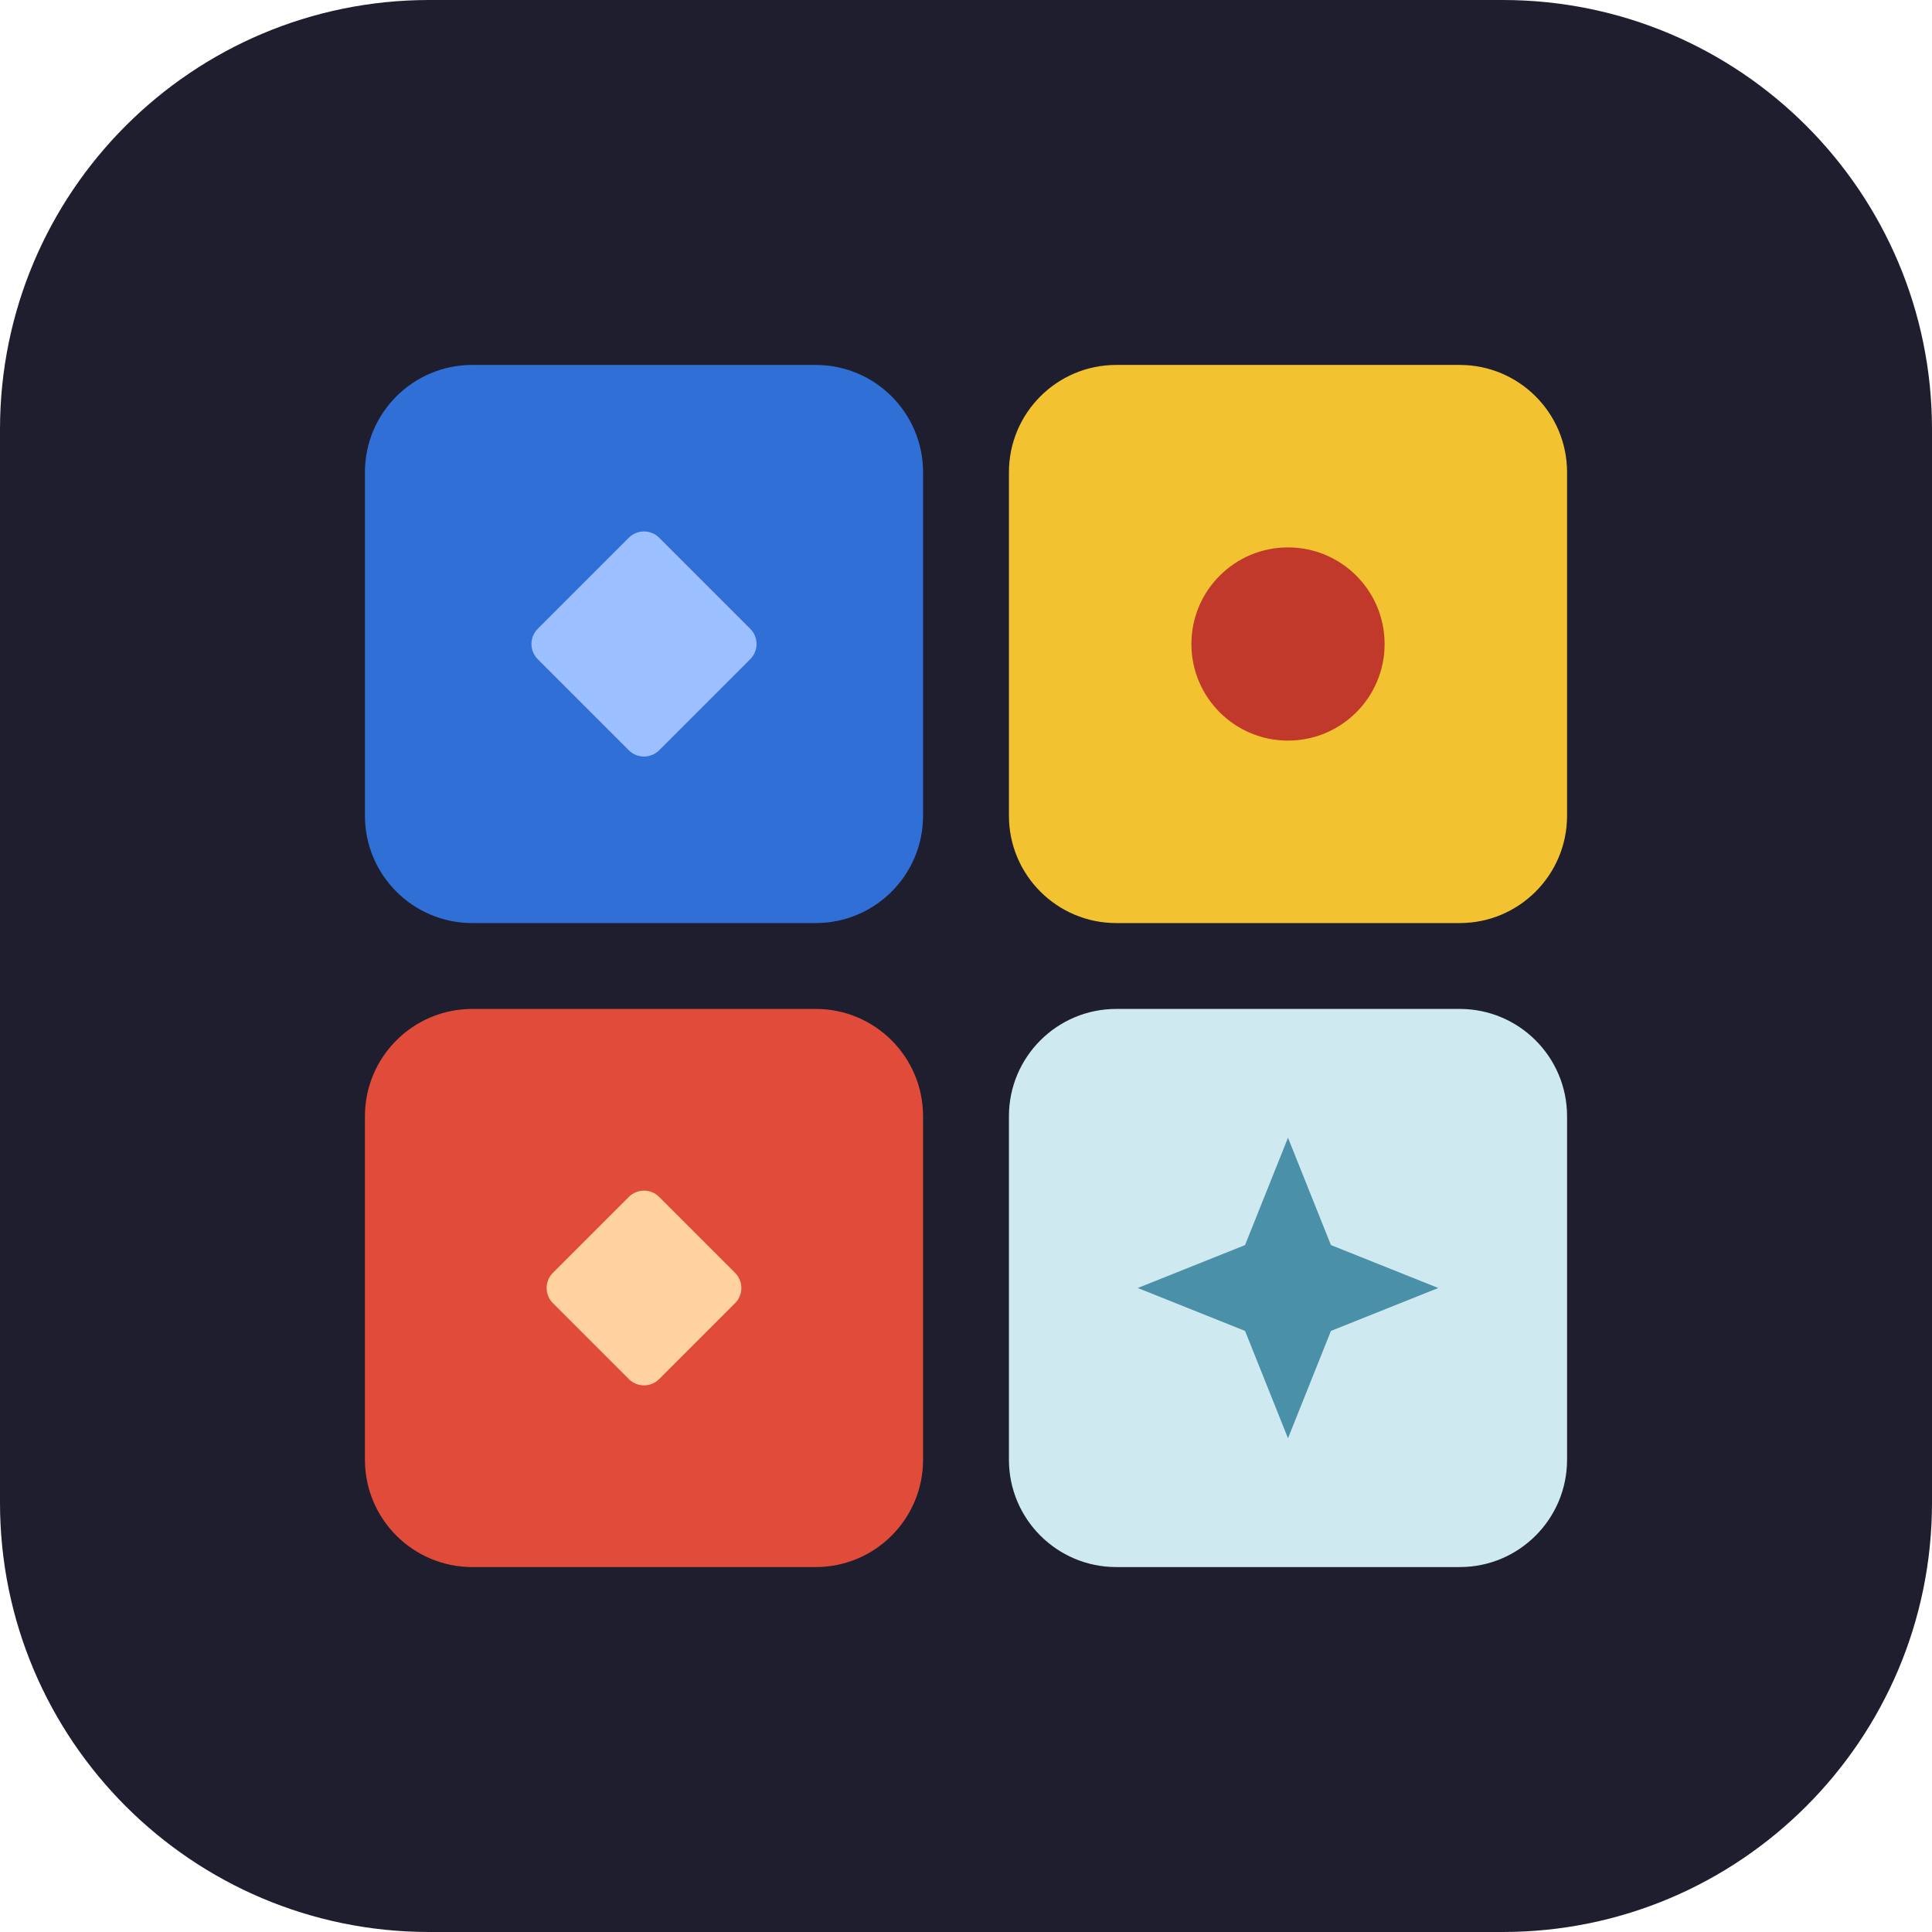
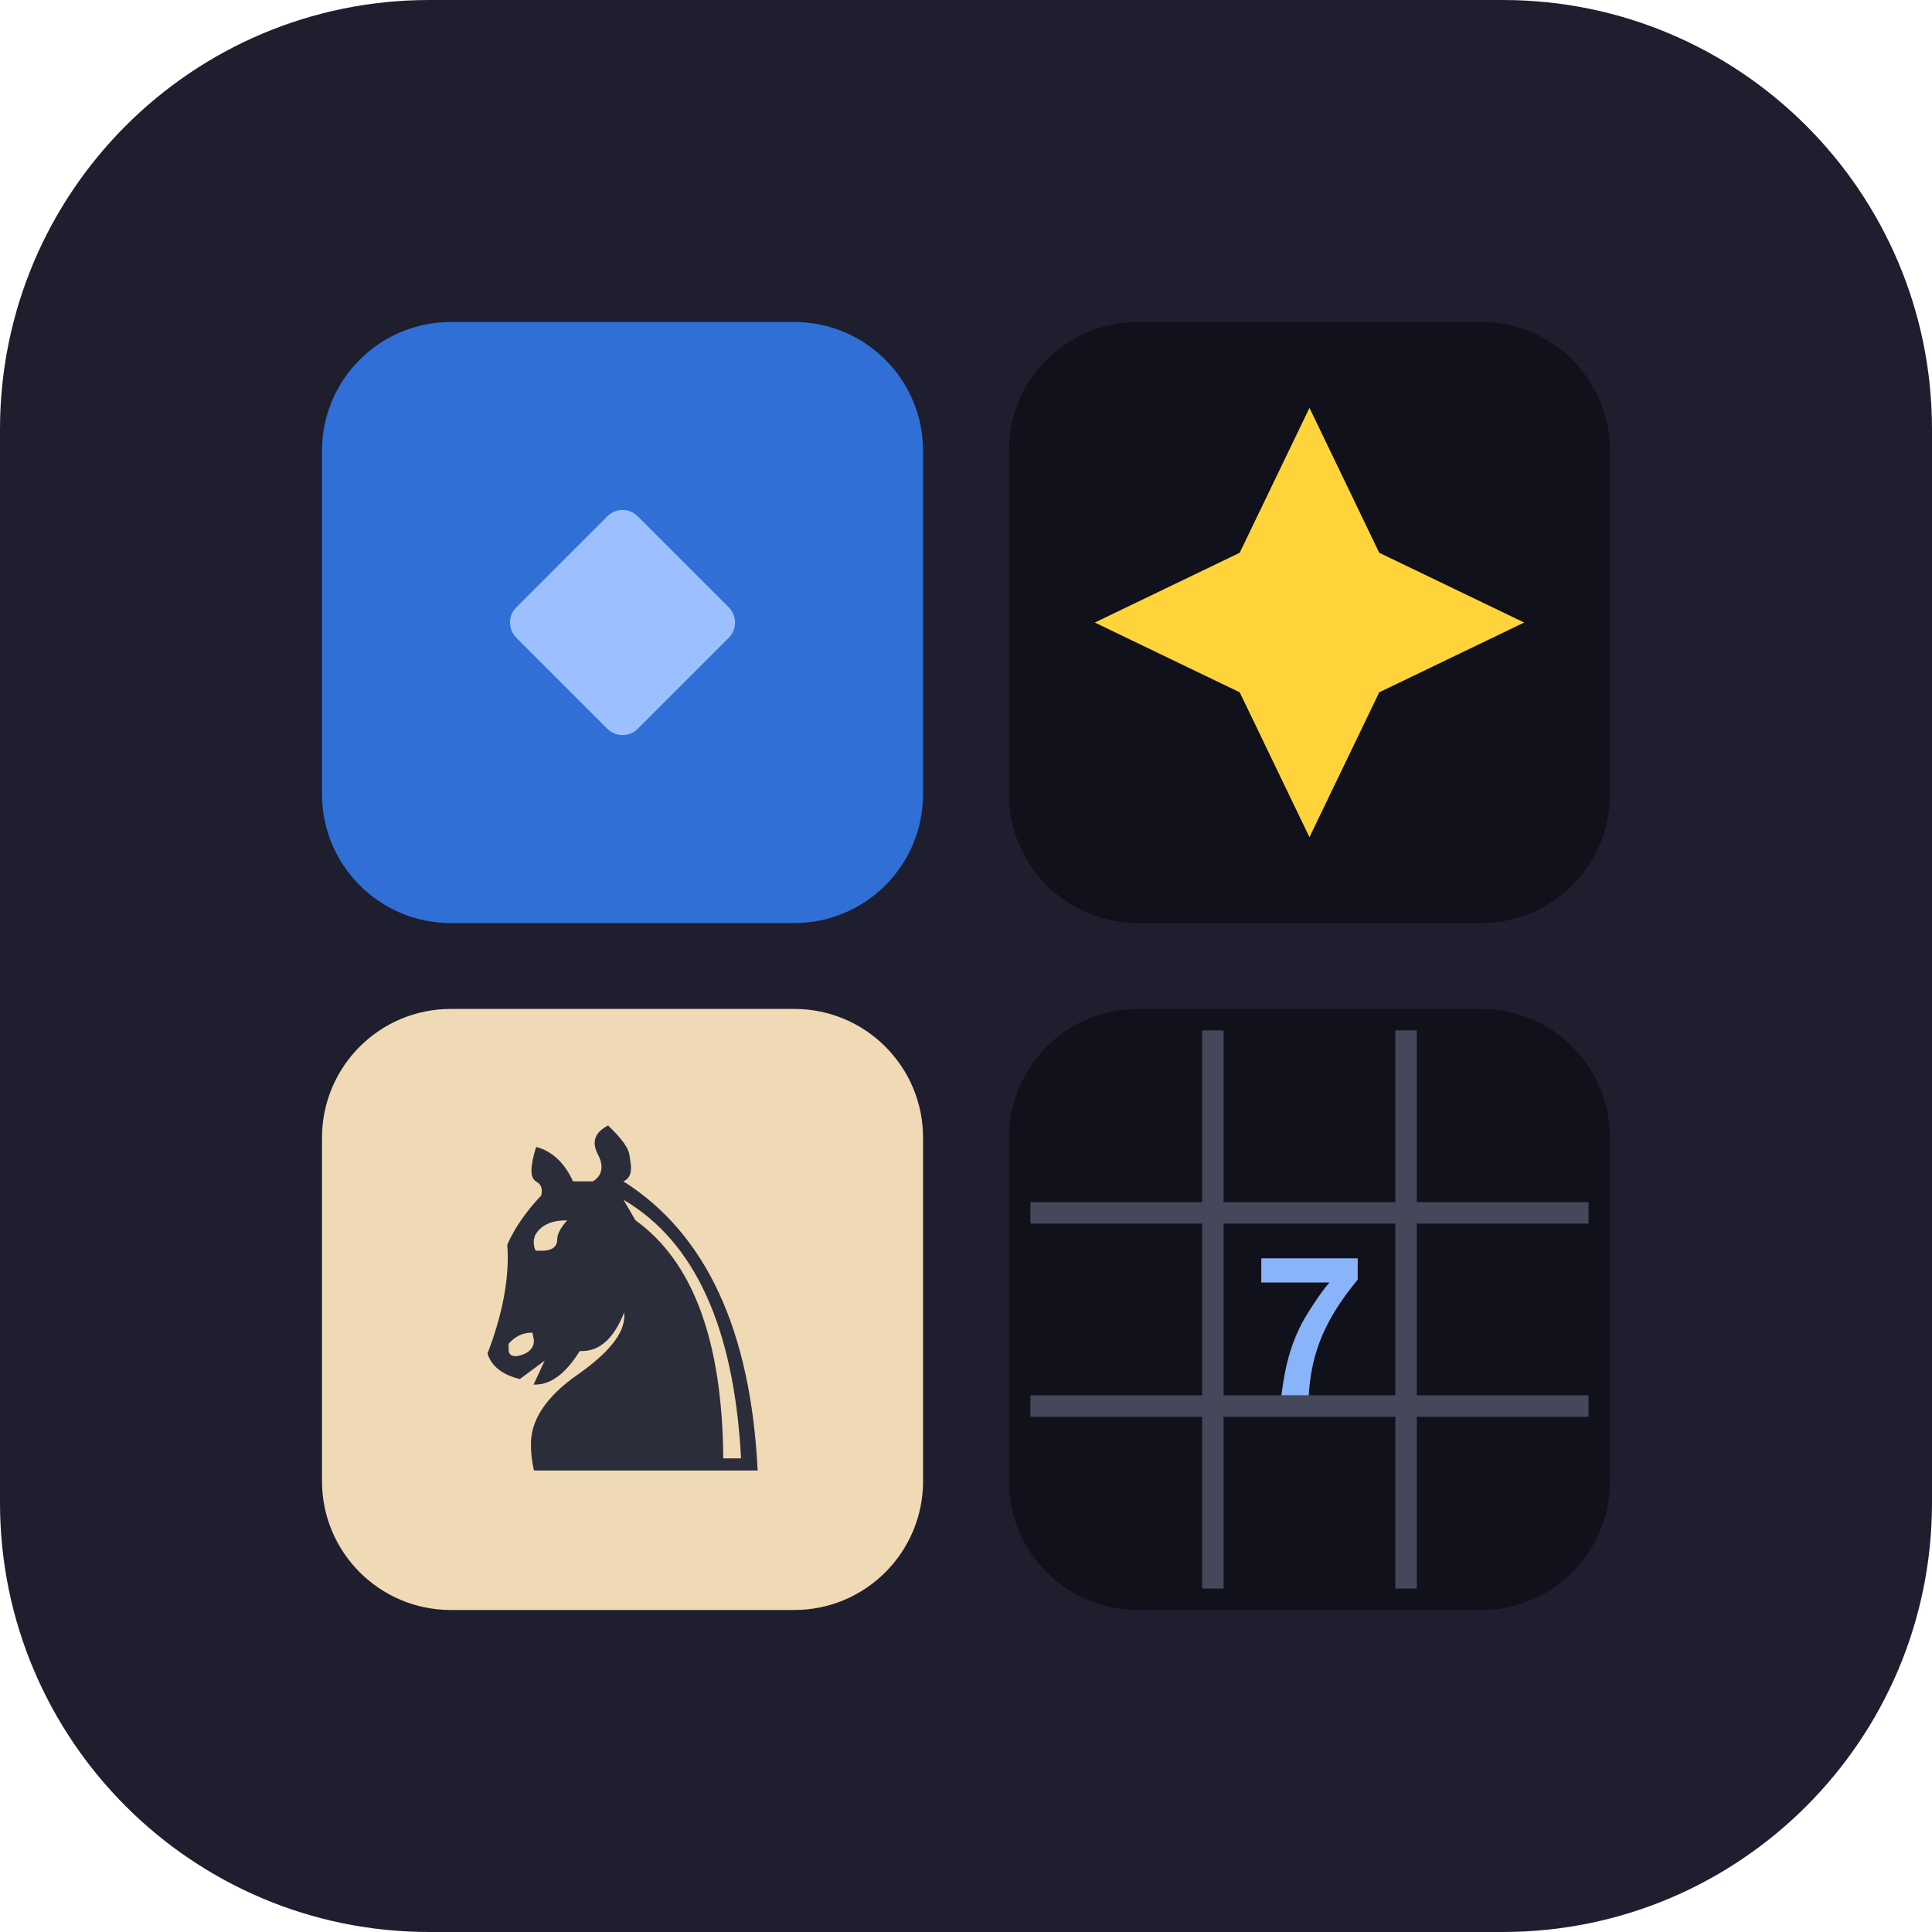
<svg xmlns="http://www.w3.org/2000/svg" viewBox="0 0 180 180">
  <rect width="180" height="180" rx="40" fill="#1e1e2e" />
-   <g transform="translate(34 34)">
-     <rect width="52" height="52" rx="10" fill="#2f6fd6" />
-     <rect x="60" width="52" height="52" rx="10" fill="#f2c230" />
-     <rect y="60" width="52" height="52" rx="10" fill="#e04b3a" />
-     <rect x="60" y="60" width="52" height="52" rx="10" fill="#cfe9f0" />
-     <rect x="18" y="18" width="16" height="16" rx="2" fill="#9cc0ff" transform="rotate(45 26 26)" />
-     <circle cx="86" cy="26" r="9" fill="#c0392b" />
-     <rect x="19" y="79" width="14" height="14" rx="2" fill="#ffd2a0" transform="rotate(45 26 86)" />
-     <path d="M86 72 L90 82 L100 86 L90 90 L86 100 L82 90 L72 86 L82 82 Z" fill="#4a90a8" />
+   <g transform="translate(30 30)">
+     <rect width="56" height="56" rx="12" fill="#2f6fd6" />
+     <rect x="20" y="20" width="16" height="16" rx="2" fill="#9cc0ff" transform="rotate(45 28 28)" />
+     <rect x="64" width="56" height="56" rx="12" fill="#11111b" />
+     <path d="M92 8 L98.5 21.5 L112 28 L98.5 34.5 L92 48 L85.5 34.5 L72 28 L85.5 21.5Z" fill="#ffd43b" />
+     <rect y="64" width="56" height="56" rx="12" fill="#f0d9b5" />
+     <text x="28" y="107" font-family="Apple Symbols,Segoe UI Symbol,DejaVu Sans,sans-serif" font-size="44" text-anchor="middle" fill="#2b2d3a">♞</text>
+     <rect x="64" y="64" width="56" height="56" rx="12" fill="#11111b" />
+     <path d="M83 66v52M101 66v52M66 83h52M66 101h52" stroke="#45475a" stroke-width="2" />
+     <text x="92" y="100" font-family="-apple-system,Helvetica,Arial,sans-serif" font-weight="700" font-size="18" text-anchor="middle" fill="#89b4fa">7</text>
  </g>
</svg>
